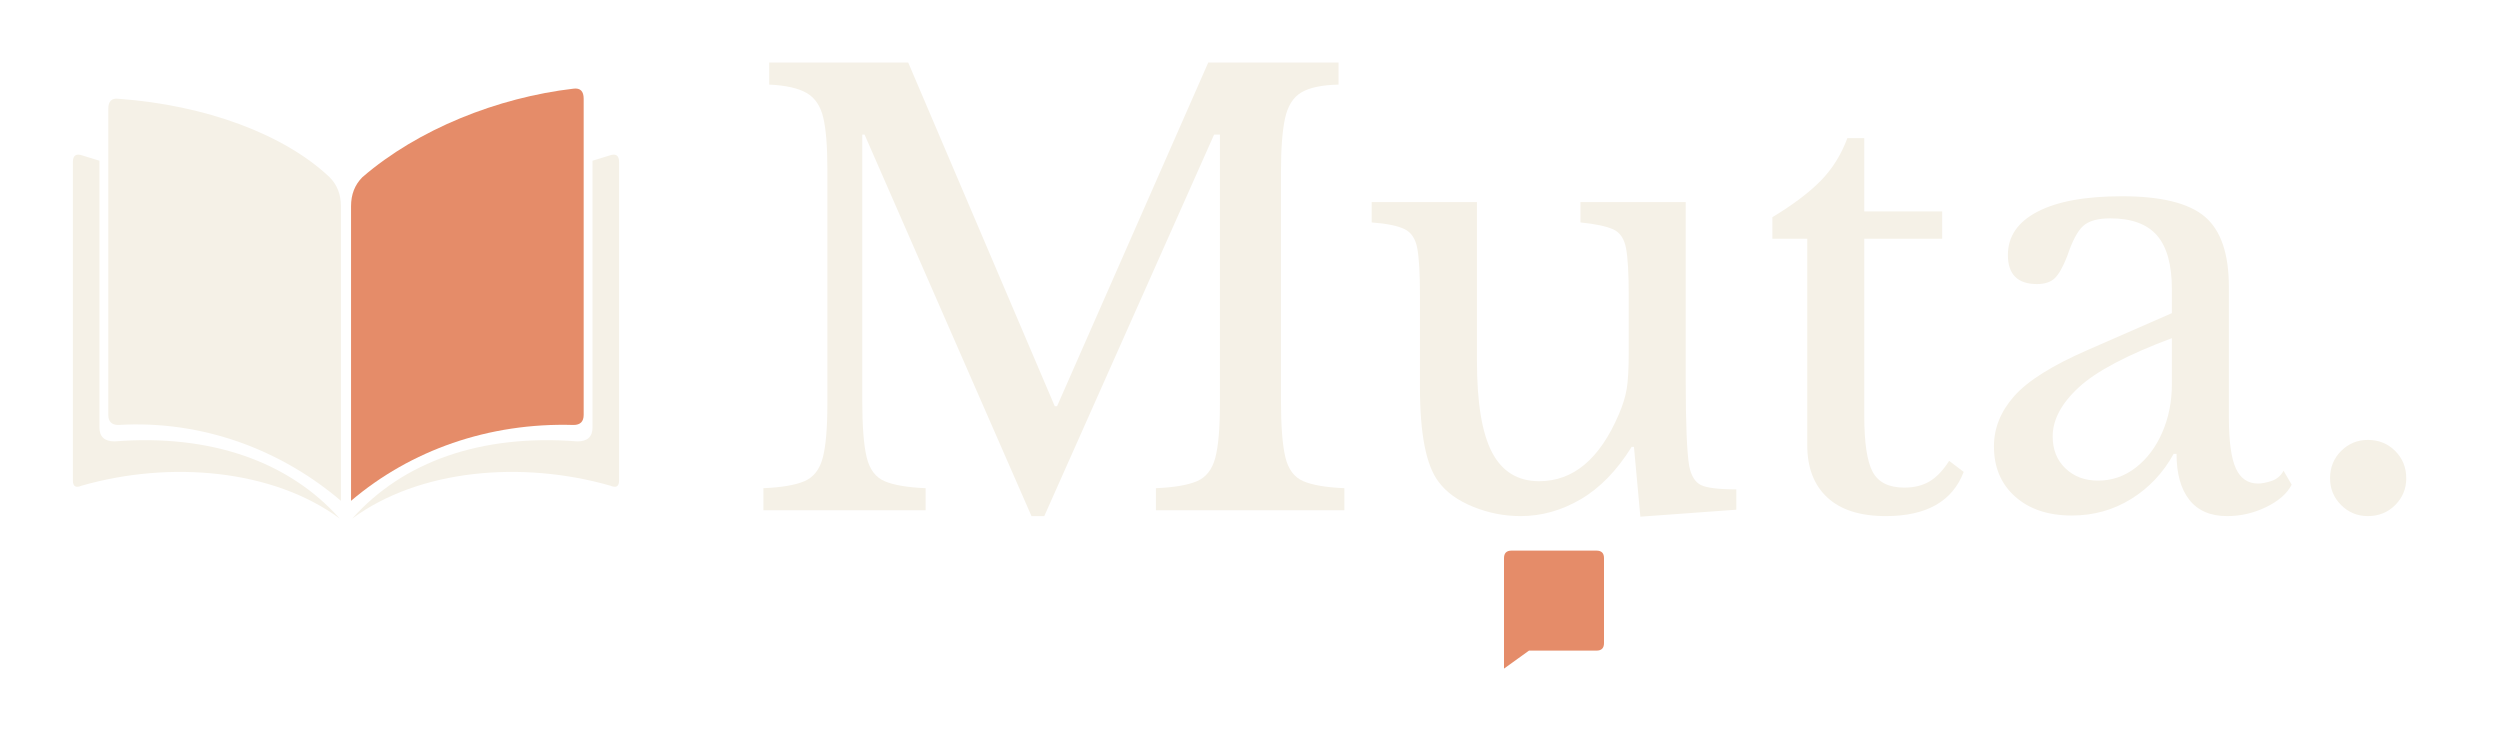
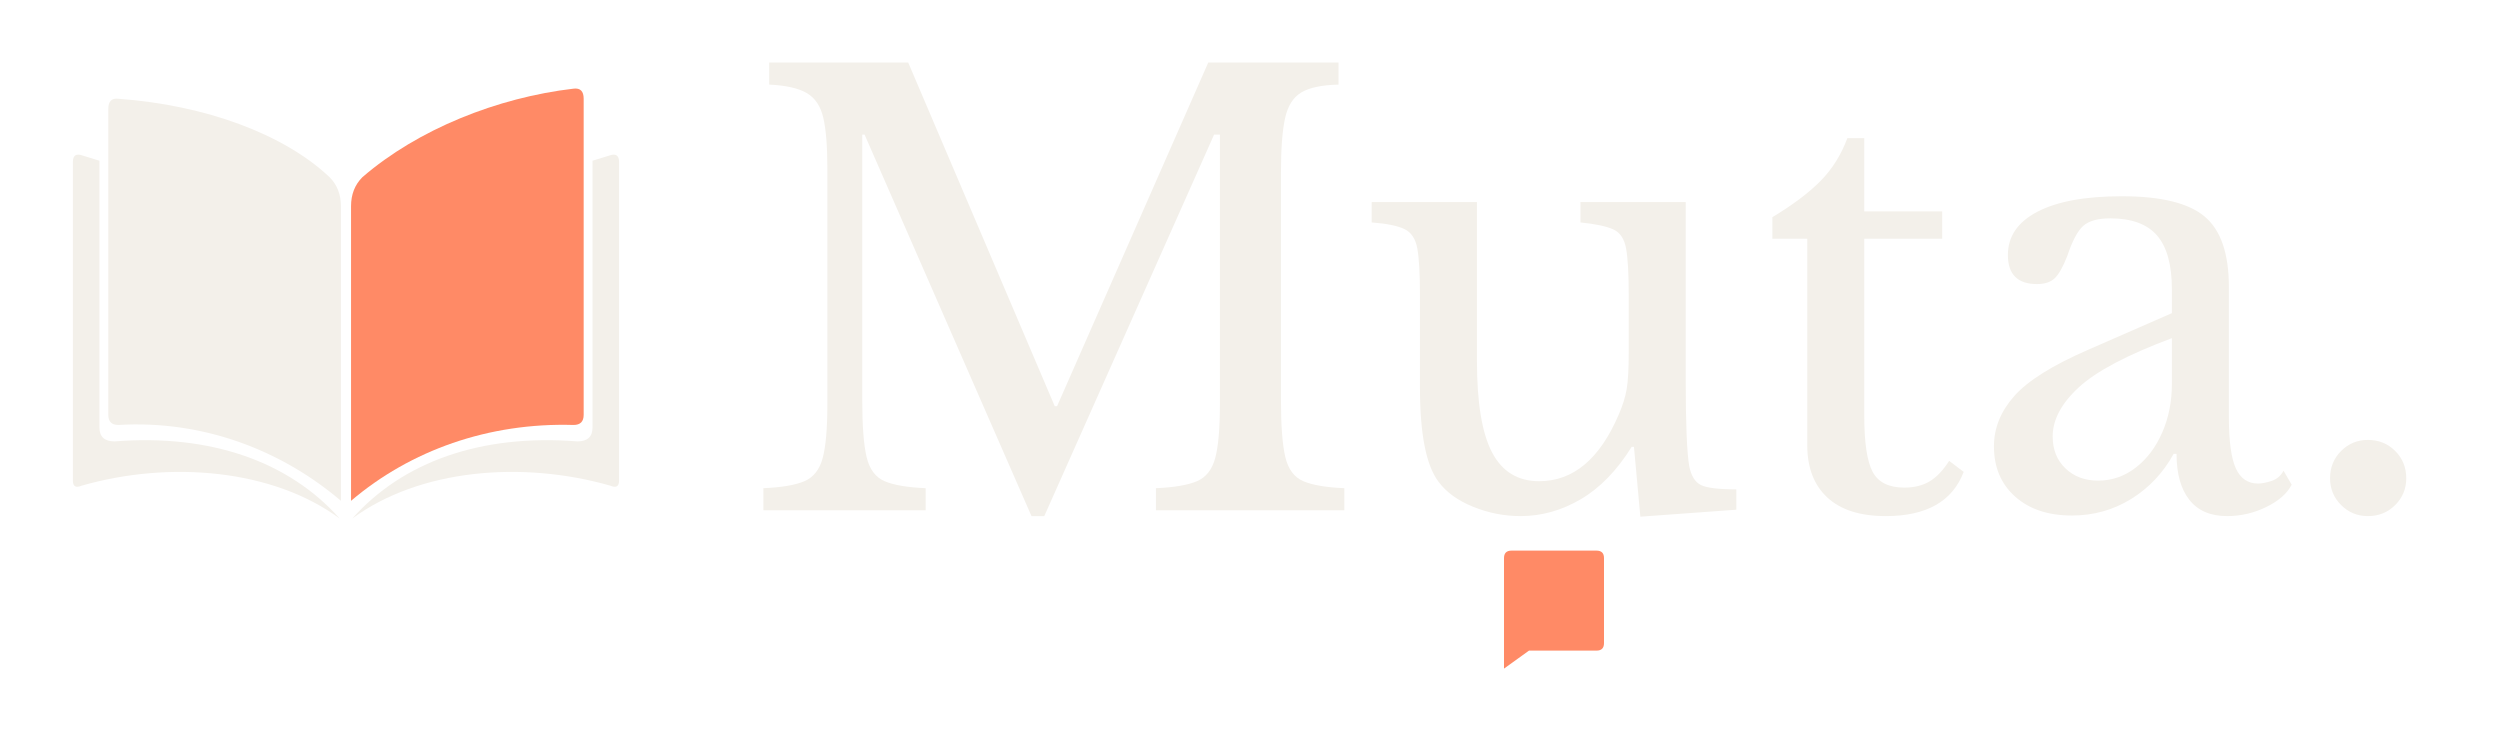
<svg xmlns="http://www.w3.org/2000/svg" width="1120" height="330" viewBox="0 0 1120 330" role="img" aria-label="Muta horizontal logo — on-dark">
  <svg x="10" y="8" width="290" height="290" viewBox="0 0 512 512" overflow="visible">
-     <path d="M48 109Q40 106 40 114V366Q40 373 47 370C117 350 198 357 251 396C211 351 149 329 73 335Q61 335 61 324V113Z" fill="#F5F1E7" />
-     <path d="M464 109Q472 106 472 114V366Q472 373 465 370C395 350 314 357 261 396C301 351 363 329 439 335Q451 335 451 324V113Z" fill="#F5F1E7" />
-     <path d="M76 64C145 69 207 92 243 126Q252 135 252 149V382C205 342 143 318 76 322Q68 322 68 314V72Q68 63 76 64Z" fill="#F5F1E7" />
-     <path d="M269 126C313 88 376 63 436 56Q444 55 444 64V314Q444 322 436 322C369 320 307 342 260 382V149Q260 135 269 126Z" fill="#E58C69" />
+     <path d="M48 109Q40 106 40 114V366Q40 373 47 370C117 350 198 357 251 396C211 351 149 329 73 335Q61 335 61 324V113Z" fill="#F3F0EA" />
+     <path d="M464 109Q472 106 472 114V366Q472 373 465 370C395 350 314 357 261 396C301 351 363 329 439 335Q451 335 451 324V113Z" fill="#F3F0EA" />
+     <path d="M76 64C145 69 207 92 243 126Q252 135 252 149V382C205 342 143 318 76 322Q68 322 68 314V72Q68 63 76 64Z" fill="#F3F0EA" />
+     <path d="M269 126C313 88 376 63 436 56Q444 55 444 64V314Q444 322 436 322C369 320 307 342 260 382V149Q260 135 269 126Z" fill="#FF8A66" />
  </svg>
  <svg x="310" y="0" width="800" height="312" viewBox="0 0 1000 390" overflow="visible">
-     <g transform="translate(25.34513 285.7611) scale(0.3256637)" fill="#F5F1E7">
+     <g transform="translate(25.34513 285.7611) scale(0.3256637)" fill="#F3F0EA">
      <path d="M550.0 -179.0 810.0 -770.0H1034.0V-732.0Q991.0 -731.0 970.0 -718.5Q949.0 -706.0 942.0 -674.0Q935.0 -642.0 935.0 -581.0V-189.0Q935.0 -123.0 942.5 -91.5Q950.0 -60.0 973.5 -50.0Q997.0 -40.0 1044.0 -38.0V0.0H720.0V-38.0Q767.0 -40.0 790.5 -50.0Q814.0 -60.0 822.0 -90.0Q830.0 -120.0 830.0 -182.0V-646.0H820.0L528.0 10.0H506.0L219.0 -646.0H215.0V-189.0Q215.0 -123.0 222.5 -91.5Q230.0 -60.0 253.5 -50.0Q277.0 -40.0 324.0 -38.0V0.0H45.0V-38.0Q92.0 -40.0 115.5 -50.0Q139.0 -60.0 147.0 -90.0Q155.0 -120.0 155.0 -182.0V-588.0Q155.0 -645.0 148.0 -675.0Q141.0 -705.0 119.5 -717.5Q98.0 -730.0 55.0 -732.0V-770.0H294.0L546.0 -179.0Z" />
      <path d="M1533.0 -272.0V-370.0Q1533.0 -425.0 1528.5 -450.0Q1524.0 -475.0 1506.5 -483.0Q1489.0 -491.0 1450.0 -495.0V-530.0H1631.0V-223.0Q1631.0 -112.0 1637.0 -76.0Q1642.0 -51.0 1657.0 -43.5Q1672.0 -36.0 1718.0 -36.0V-1.0L1553.0 11.0L1542.0 -109.0H1538.0Q1500.0 -48.0 1450.5 -19.0Q1401.0 10.0 1347.0 10.0Q1305.0 10.0 1265.5 -6.0Q1226.0 -22.0 1206.0 -49.0Q1174.0 -91.0 1174.0 -211.0V-370.0Q1174.0 -425.0 1169.5 -450.0Q1165.0 -475.0 1147.5 -483.5Q1130.0 -492.0 1091.0 -495.0V-530.0H1272.0V-257.0Q1272.0 -149.0 1298.0 -99.5Q1324.0 -50.0 1379.0 -50.0Q1467.0 -50.0 1516.0 -165.0Q1526.0 -188.0 1529.5 -208.5Q1533.0 -229.0 1533.0 -272.0Z" />
      <path d="M1840.0 -467.0H1780.0V-504.0Q1833.0 -536.0 1863.0 -566.5Q1893.0 -597.0 1909.0 -640.0H1938.0V-514.0H2072.0V-467.0H1938.0V-163.0Q1938.0 -93.0 1952.5 -66.0Q1967.0 -39.0 2007.0 -39.0Q2032.0 -39.0 2050.0 -49.5Q2068.0 -60.0 2084.0 -85.0L2109.0 -66.0Q2080.0 10.0 1975.0 10.0Q1909.0 10.0 1874.5 -22.0Q1840.0 -54.0 1840.0 -112.0Z" />
      <path d="M2323.0 -276.0 2467.0 -339.0V-380.0Q2467.0 -443.0 2441.5 -472.5Q2416.0 -502.0 2361.0 -502.0Q2329.0 -502.0 2314.5 -489.0Q2300.0 -476.0 2287.0 -437.0Q2276.0 -409.0 2265.5 -399.0Q2255.0 -389.0 2235.0 -389.0Q2185.0 -389.0 2185.0 -439.0Q2185.0 -487.0 2236.0 -513.5Q2287.0 -540.0 2381.0 -540.0Q2482.0 -540.0 2523.5 -505.0Q2565.0 -470.0 2565.0 -384.0V-160.0Q2565.0 -98.0 2577.0 -72.0Q2589.0 -46.0 2615.0 -46.0Q2625.0 -46.0 2638.5 -50.5Q2652.0 -55.0 2659.0 -68.0L2673.0 -44.0Q2661.0 -21.0 2629.0 -5.5Q2597.0 10.0 2562.0 10.0Q2519.0 10.0 2497.0 -18.0Q2475.0 -46.0 2475.0 -97.0H2470.0Q2443.0 -48.0 2397.0 -19.5Q2351.0 9.0 2295.0 9.0Q2234.0 9.0 2197.5 -23.5Q2161.0 -56.0 2161.0 -110.0Q2161.0 -157.0 2196.0 -196.5Q2231.0 -236.0 2323.0 -276.0ZM2467.0 -217.0V-296.0Q2352.0 -253.0 2307.0 -211.5Q2262.0 -170.0 2262.0 -127.0Q2262.0 -93.0 2284.0 -72.0Q2306.0 -51.0 2340.0 -51.0Q2376.0 -51.0 2405.0 -73.5Q2434.0 -96.0 2450.5 -134.0Q2467.0 -172.0 2467.0 -217.0Z" />
      <path d="M2739.0 -55.0Q2739.0 -83.0 2758.0 -102.0Q2777.0 -121.0 2804.0 -121.0Q2832.0 -121.0 2851.0 -102.0Q2870.0 -83.0 2870.0 -55.0Q2870.0 -28.0 2851.0 -9.0Q2832.0 10.0 2804.0 10.0Q2777.0 10.0 2758.0 -9.0Q2739.0 -28.0 2739.0 -55.0Z" />
    </g>
-     <path transform="translate(454.7398 308.3434) scale(1.4)" d="M3 0H37Q40 0 40 3V37Q40 40 37 40H10L0 47.2V3Q0 0 3 0Z" fill="#E58C69" />
+     <path transform="translate(454.7398 308.3434) scale(1.4)" d="M3 0H37Q40 0 40 3V37Q40 40 37 40H10L0 47.2V3Q0 0 3 0Z" fill="#FF8A66" />
  </svg>
</svg>
